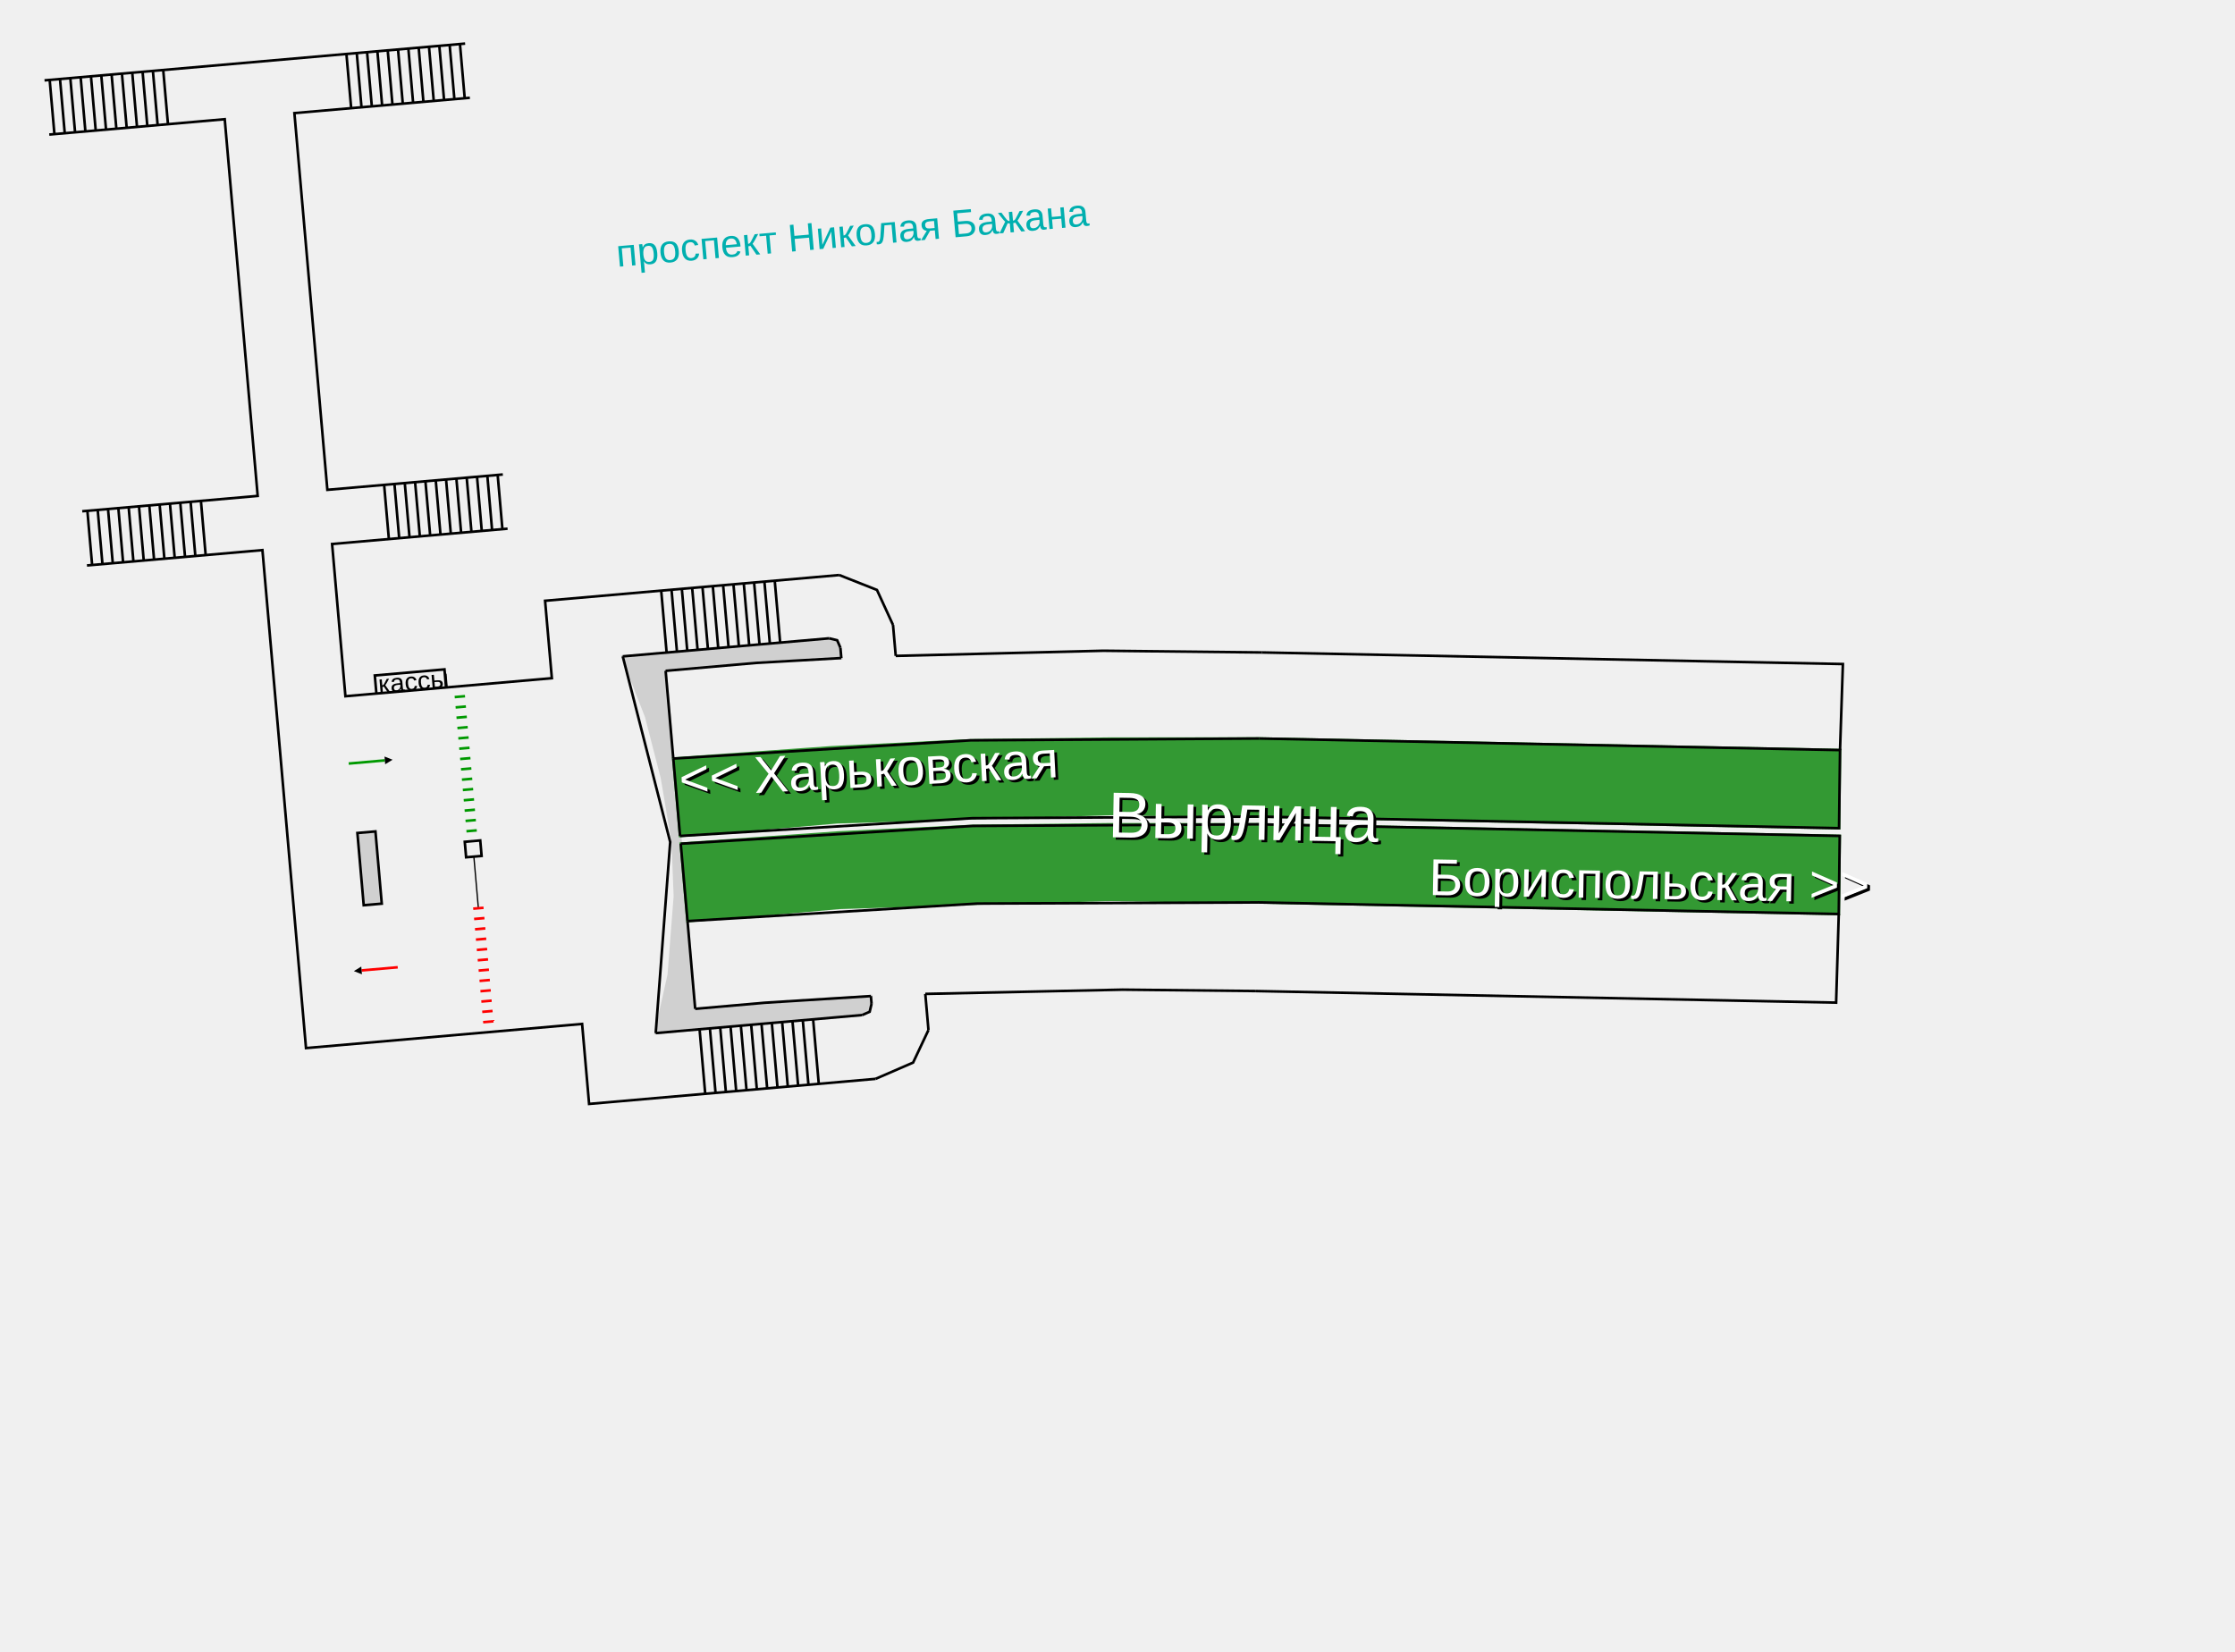
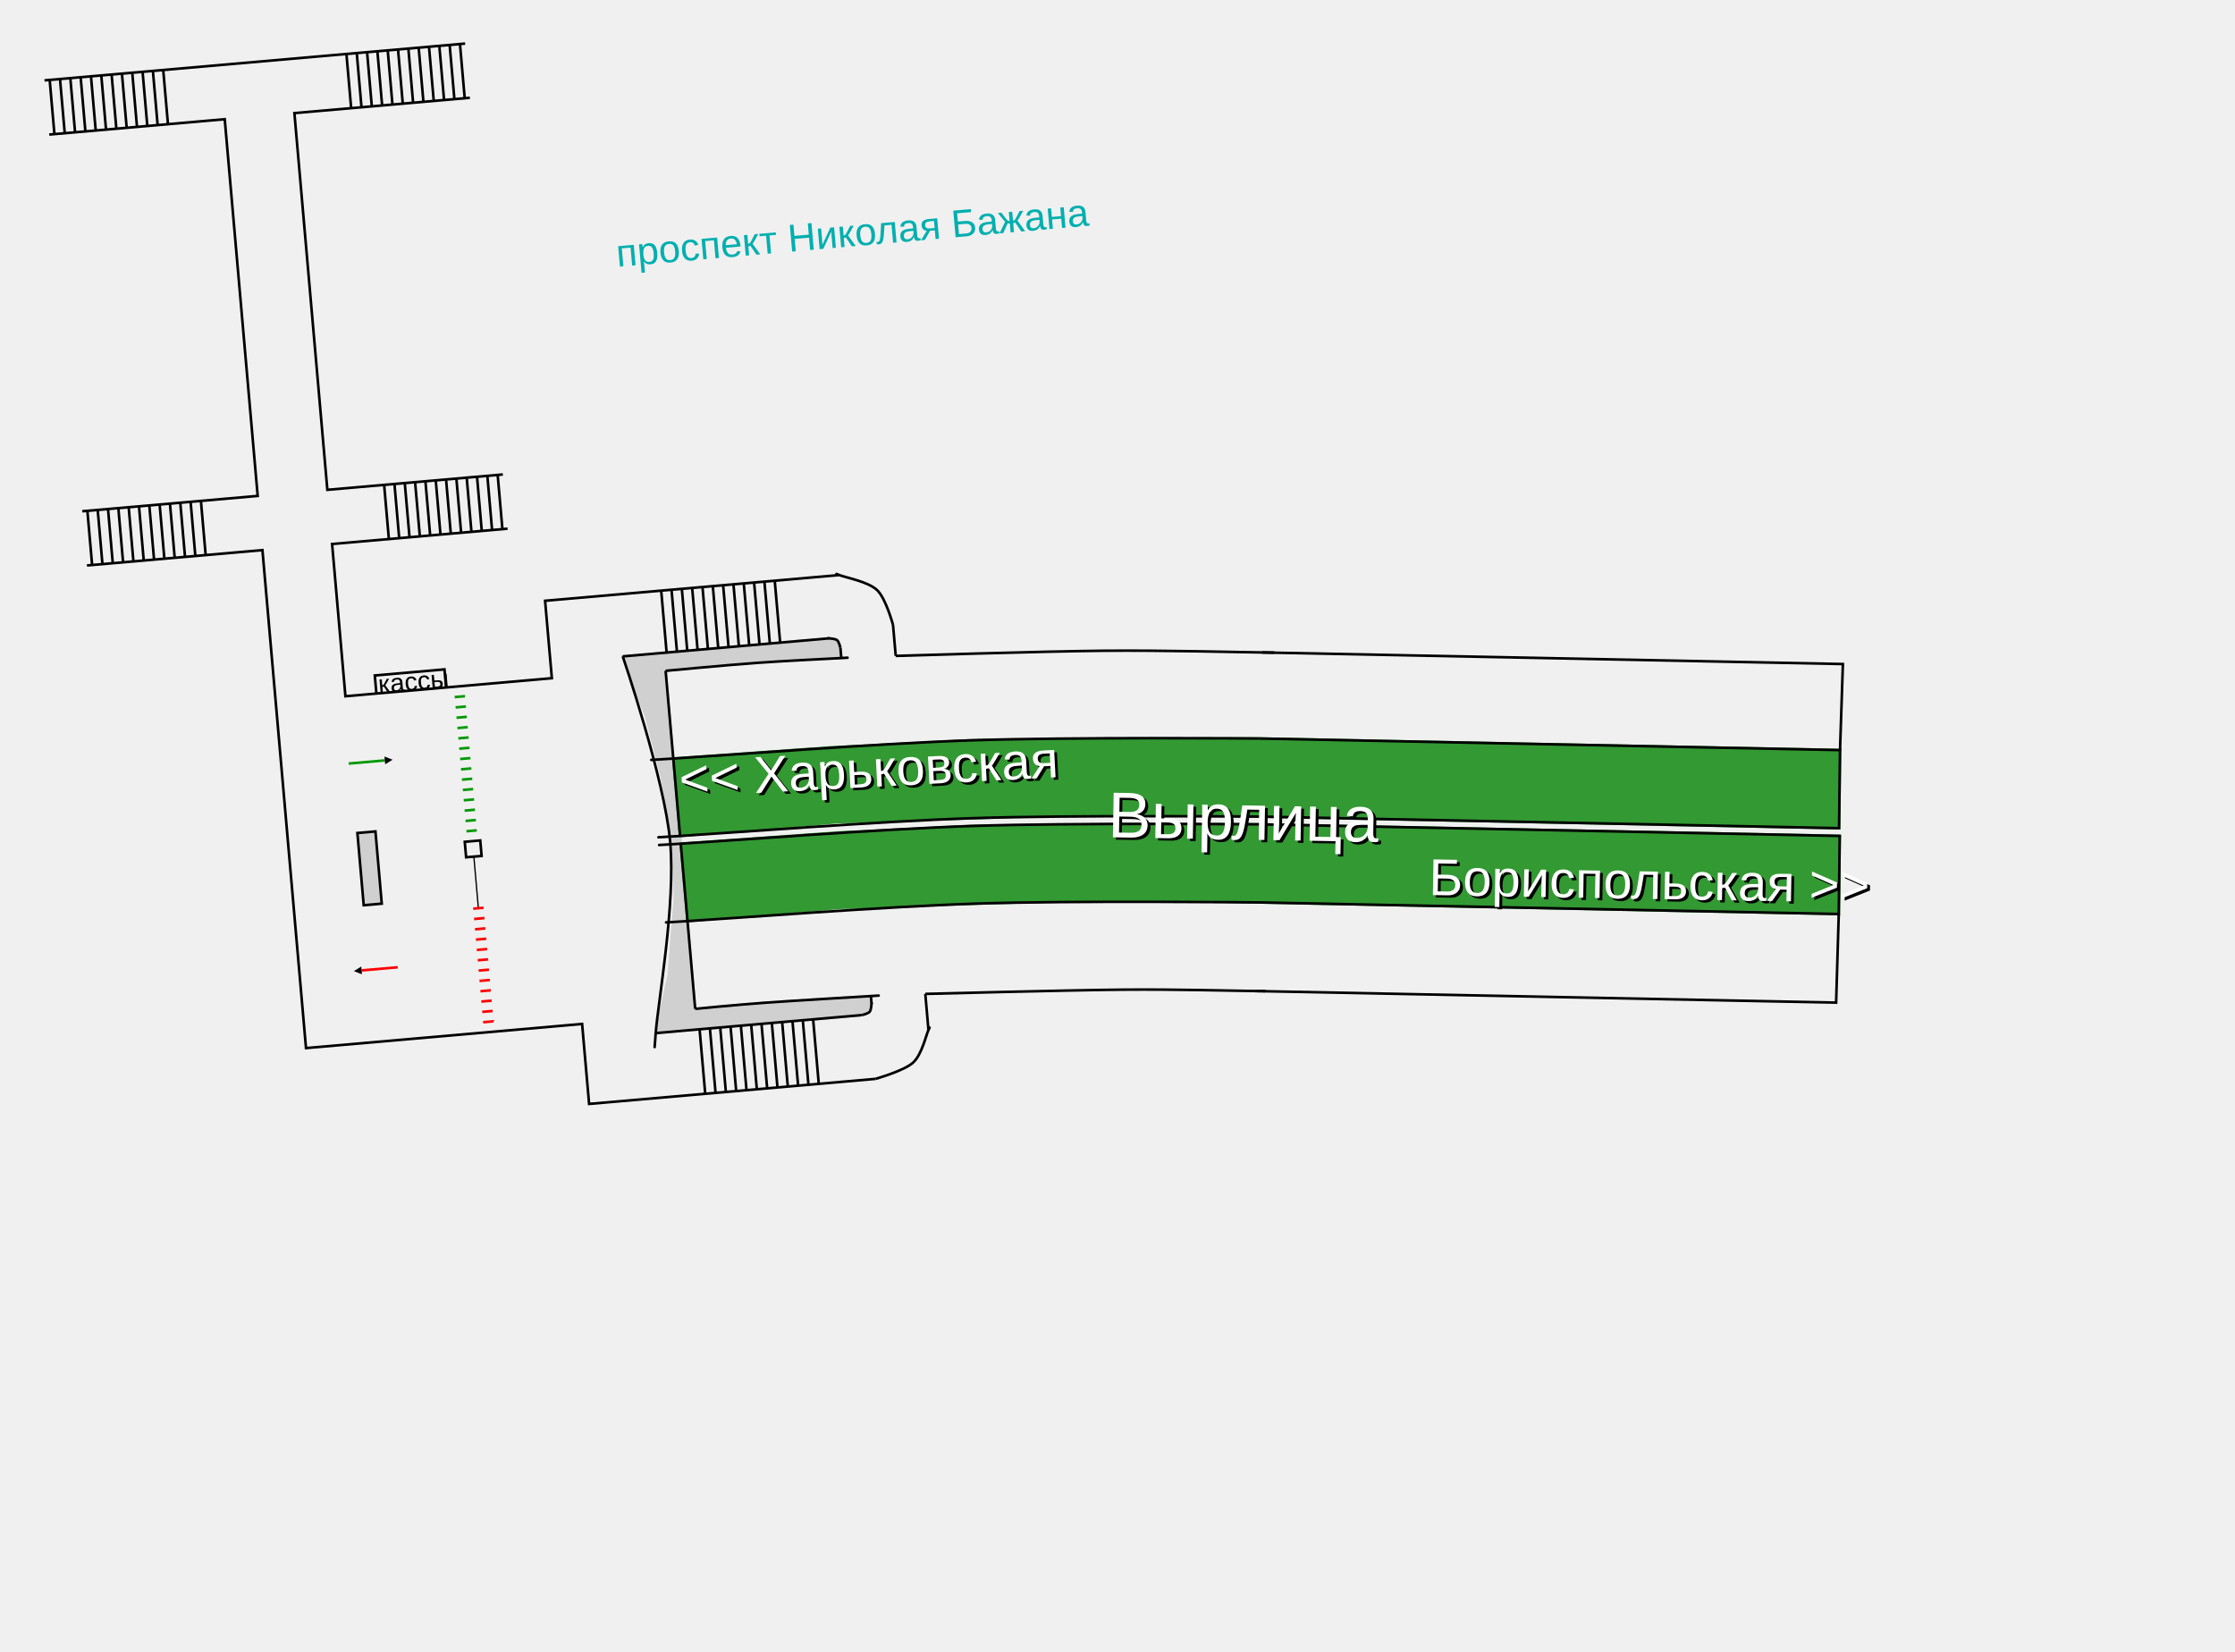
<svg xmlns="http://www.w3.org/2000/svg" baseProfile="full" height="100%" version="1.1" width="100%">
  <defs>
    <marker id="id58" markerHeight="3" markerUnits="strokeWidth" markerWidth="4" orient="auto" refX="0" refY="5" viewBox="0,0,10,10">
      <path d="M 0 0 L 10 5 L 0 10 z" />
    </marker>
  </defs>
  <g transform="scale(0.5) rotate(-5.0,370,220)">
    <rect fill="none" height="440" stroke="none" width="740" x="0" y="0" />
    <polygon fill="#D0D0D0" points="249,290 245,266 238,242 318,242 321,244 322,250 289,248 254,249 254,380 285,380 322,381 321,386 318,388 238,388 245,366 250,336 251,315" stroke="#D0D0D0" stroke-width="1" />
    <polygon fill="#339933" points="703,319 700,349 477,325 420,319 367,316 315,313 254,313 254,283 315,284 369,286 422,290 480,295" stroke="#339933" stroke-width="1" />
    <polygon fill="#339933" points="697,382 474,358 417,352 366,349 313,346 254,346 254,316 315,317 367,319 420,323 477,328 700,352" stroke="#339933" stroke-width="1" />
-     <polyline fill="none" points="254,346 366,349 474,358" stroke="#000000" stroke-width="1" />
-     <polyline fill="none" points="254,316 367,319 477,328" stroke="#000000" stroke-width="1" />
-     <polyline fill="none" points="254,313 367,316 477,325" stroke="#000000" stroke-width="1" />
-     <polyline fill="none" points="254,283 369,286 480,295" stroke="#000000" stroke-width="1" />
+     <path d="M254,346 C254,346 235.333,345.5 254,346 C272.667,346.5 329.333,347.0 366,349 C402.667,351.0 474,358 474,358 " fill="none" stroke="#000000" stroke-width="1" />
+     <path d="M254,316 C254,316 235.167,315.5 254,316 C272.833,316.5 329.833,317.0 367,319 C404.167,321.0 477,328 477,328 " fill="none" stroke="#000000" stroke-width="1" />
+     <path d="M254,313 C254,313 235.167,312.5 254,313 C272.833,313.5 329.833,314.0 367,316 C404.167,318.0 477,325 477,325 " fill="none" stroke="#000000" stroke-width="1" />
+     <path d="M254,283 C254,283 234.833,282.5 254,283 C273.167,283.5 331.333,284.0 369,286 C406.667,288.0 480,295 480,295 " fill="none" stroke="#000000" stroke-width="1" />
    <polyline fill="none" points="254,283 254,313" stroke="#000000" stroke-width="1" />
    <polyline fill="none" points="254,316 254,346" stroke="#000000" stroke-width="1" />
    <polyline fill="none" points="480,295 703,319 700,349 477,325" stroke="#000000" stroke-width="1" />
    <polyline fill="none" points="477,328 700,352 697,382 474,358" stroke="#000000" stroke-width="1" />
    <polyline fill="none" points="703,319 707,286 484,262" stroke="#000000" stroke-width="1" />
-     <polyline fill="none" points="484,262 423,256 343,251" stroke="#000000" stroke-width="1" />
-     <polyline fill="none" points="322,250 289,249 254,249" stroke="#000000" stroke-width="1" />
+     <path d="M484,262 C484,262 494.167,263.0 484,262 C473.833,261.0 446.5,257.833 423,256 C399.5,254.167 343,251 343,251 " fill="none" stroke="#000000" stroke-width="1" />
+     <path d="M322,250 C322,250 327.5,250.167 322,250 C316.5,249.833 300.333,249.167 289,249 C277.667,248.833 254,249 254,249 " fill="none" stroke="#000000" stroke-width="1" />
    <polyline fill="none" points="254,249 254,283" stroke="#000000" stroke-width="1" />
    <polyline fill="none" points="697,382 693,416 470,392" stroke="#000000" stroke-width="1" />
-     <polyline fill="none" points="470,392 419,387 343,382" stroke="#000000" stroke-width="1" />
-     <polyline fill="none" points="322,381 281,380 254,380" stroke="#000000" stroke-width="1" />
+     <path d="M470,392 C470,392 478.5,392.833 470,392 C461.5,391.167 440.167,388.667 419,387 C397.833,385.333 343,382 343,382 " fill="none" stroke="#000000" stroke-width="1" />
+     <path d="M322,381 C322,381 328.833,381.167 322,381 C315.167,380.833 292.333,380.167 281,380 C269.667,379.833 254,380 254,380 " fill="none" stroke="#000000" stroke-width="1" />
    <text fill="#000000" font-family="Arial" font-size="20" stroke="none" transform="rotate(2.0,257,279)" x="257" y="299.0">&lt;&lt; Харьковская</text>
    <text fill="#000000" font-family="Arial" font-size="20" stroke="none" transform="rotate(6.0,543,342)" x="543" y="362.0">Бориспольская &gt;&gt;</text>
    <text fill="#000000" font-family="Arial" font-size="25" stroke="none" transform="rotate(6.0,422,304)" x="422" y="329.0">Вырлица</text>
    <text fill="#FFFFFF" font-family="Arial" font-size="20" stroke="none" transform="rotate(2.0,256,278)" x="256" y="298.0">&lt;&lt; Харьковская</text>
    <text fill="#FFFFFF" font-family="Arial" font-size="20" stroke="none" transform="rotate(6.0,542,341)" x="542" y="361.0">Бориспольская &gt;&gt;</text>
    <text fill="#FFFFFF" font-family="Arial" font-size="25" stroke="none" transform="rotate(6.0,421,303)" x="421" y="328.0">Вырлица</text>
    <polyline fill="none" points="254,346 254,380" stroke="#000000" stroke-width="1" />
    <polyline fill="none" points="343,382 343,396" stroke="#000000" stroke-width="1" />
    <polyline fill="none" points="322,381 322,384" stroke="#000000" stroke-width="1" />
    <line stroke="#000000" stroke-width="1" x1="255" x2="255" y1="388" y2="413" />
    <line stroke="#000000" stroke-width="1" x1="259" x2="259" y1="388" y2="413" />
    <line stroke="#000000" stroke-width="1" x1="263" x2="263" y1="388" y2="413" />
    <line stroke="#000000" stroke-width="1" x1="267" x2="267" y1="388" y2="413" />
    <line stroke="#000000" stroke-width="1" x1="271" x2="271" y1="388" y2="413" />
    <line stroke="#000000" stroke-width="1" x1="275" x2="275" y1="388" y2="413" />
    <line stroke="#000000" stroke-width="1" x1="279" x2="279" y1="388" y2="413" />
    <line stroke="#000000" stroke-width="1" x1="283" x2="283" y1="388" y2="413" />
    <line stroke="#000000" stroke-width="1" x1="287" x2="287" y1="388" y2="413" />
    <line stroke="#000000" stroke-width="1" x1="291" x2="291" y1="388" y2="413" />
    <line stroke="#000000" stroke-width="1" x1="295" x2="295" y1="388" y2="413" />
    <line stroke="#000000" stroke-width="1" x1="299" x2="299" y1="388" y2="413" />
-     <polyline fill="none" points="343,396 336,408 321,413" stroke="#000000" stroke-width="1" />
-     <polyline fill="none" points="322,384 321,387 318,388" stroke="#000000" stroke-width="1" />
-     <polyline fill="none" points="324,218 338,225 343,239" stroke="#000000" stroke-width="1" />
-     <polyline fill="none" points="318,242 321,243 322,246" stroke="#000000" stroke-width="1" />
+     <path d="M343,396 C343,396 344.167,394.0 343,396 C341.833,398.0 339.667,405.167 336,408 C332.333,410.833 321,413 321,413 " fill="none" stroke="#000000" stroke-width="1" />
+     <path d="M322,384 C322,384 322.167,383.5 322,384 C321.833,384.5 321.667,386.333 321,387 C320.333,387.667 318,388 318,388 " fill="none" stroke="#000000" stroke-width="1" />
+     <path d="M324,218 C324,218 321.667,216.833 324,218 C326.333,219.167 334.833,221.5 338,225 C341.167,228.5 343,239 343,239 " fill="none" stroke="#000000" stroke-width="1" />
+     <path d="M318,242 C318,242 317.5,241.833 318,242 C318.5,242.167 320.333,242.333 321,243 C321.667,243.667 322,246 322,246 " fill="none" stroke="#000000" stroke-width="1" />
    <polyline fill="none" points="322,250 322,246" stroke="#000000" stroke-width="1" />
    <polyline fill="none" points="318,242 238,242" stroke="#000000" stroke-width="1" />
-     <polyline fill="none" points="238,388 250,315 238,242" stroke="#000000" stroke-width="1" />
+     <path d="M238,388 C238,388 236.0,400.167 238,388 C240.0,375.833 250,339.333 250,315 C250,290.667 238,242 238,242 " fill="none" stroke="#000000" stroke-width="1" />
    <polyline fill="none" points="238,388 318,388" stroke="#000000" stroke-width="1" />
    <polyline fill="none" points="343,251 343,239" stroke="#000000" stroke-width="1" />
    <line stroke="#000000" stroke-width="1" x1="255" x2="255" y1="218" y2="242" />
    <line stroke="#000000" stroke-width="1" x1="259" x2="259" y1="218" y2="242" />
    <line stroke="#000000" stroke-width="1" x1="263" x2="263" y1="218" y2="242" />
    <line stroke="#000000" stroke-width="1" x1="267" x2="267" y1="218" y2="242" />
    <line stroke="#000000" stroke-width="1" x1="271" x2="271" y1="218" y2="242" />
    <line stroke="#000000" stroke-width="1" x1="275" x2="275" y1="218" y2="242" />
    <line stroke="#000000" stroke-width="1" x1="279" x2="279" y1="218" y2="242" />
    <line stroke="#000000" stroke-width="1" x1="283" x2="283" y1="218" y2="242" />
    <line stroke="#000000" stroke-width="1" x1="287" x2="287" y1="218" y2="242" />
    <line stroke="#000000" stroke-width="1" x1="291" x2="291" y1="218" y2="242" />
    <line stroke="#000000" stroke-width="1" x1="295" x2="295" y1="218" y2="242" />
    <line stroke="#000000" stroke-width="1" x1="299" x2="299" y1="218" y2="242" />
    <polyline fill="none" points="35,1 198,1" stroke="#000000" stroke-width="1" />
    <polyline fill="none" points="198,189 130,189 130,248 210,248 210,218 324,218" stroke="#000000" stroke-width="1" />
    <polyline fill="none" points="321,413 210,413 210,382 103,382 103,189 35,189" stroke="#000000" stroke-width="1" />
    <polyline fill="none" points="35,168 103,168 103,22 35,22" stroke="#000000" stroke-width="1" />
    <polyline fill="none" points="198,22 130,22 130,168 198,168" stroke="#000000" stroke-width="1" />
    <line stroke="#000000" stroke-width="1" x1="37" x2="37" y1="22" y2="1" />
    <line stroke="#000000" stroke-width="1" x1="41" x2="41" y1="22" y2="1" />
    <line stroke="#000000" stroke-width="1" x1="45" x2="45" y1="22" y2="1" />
    <line stroke="#000000" stroke-width="1" x1="49" x2="49" y1="22" y2="1" />
    <line stroke="#000000" stroke-width="1" x1="53" x2="53" y1="22" y2="1" />
    <line stroke="#000000" stroke-width="1" x1="57" x2="57" y1="22" y2="1" />
    <line stroke="#000000" stroke-width="1" x1="61" x2="61" y1="22" y2="1" />
    <line stroke="#000000" stroke-width="1" x1="65" x2="65" y1="22" y2="1" />
    <line stroke="#000000" stroke-width="1" x1="69" x2="69" y1="22" y2="1" />
    <line stroke="#000000" stroke-width="1" x1="73" x2="73" y1="22" y2="1" />
    <line stroke="#000000" stroke-width="1" x1="77" x2="77" y1="22" y2="1" />
    <line stroke="#000000" stroke-width="1" x1="81" x2="81" y1="22" y2="1" />
    <line stroke="#000000" stroke-width="1" x1="196" x2="196" y1="22" y2="1" />
    <line stroke="#000000" stroke-width="1" x1="192" x2="192" y1="22" y2="1" />
    <line stroke="#000000" stroke-width="1" x1="188" x2="188" y1="22" y2="1" />
    <line stroke="#000000" stroke-width="1" x1="184" x2="184" y1="22" y2="1" />
    <line stroke="#000000" stroke-width="1" x1="180" x2="180" y1="22" y2="1" />
    <line stroke="#000000" stroke-width="1" x1="176" x2="176" y1="22" y2="1" />
    <line stroke="#000000" stroke-width="1" x1="172" x2="172" y1="22" y2="1" />
    <line stroke="#000000" stroke-width="1" x1="168" x2="168" y1="22" y2="1" />
    <line stroke="#000000" stroke-width="1" x1="164" x2="164" y1="22" y2="1" />
    <line stroke="#000000" stroke-width="1" x1="160" x2="160" y1="22" y2="1" />
    <line stroke="#000000" stroke-width="1" x1="156" x2="156" y1="22" y2="1" />
    <line stroke="#000000" stroke-width="1" x1="152" x2="152" y1="22" y2="1" />
    <line stroke="#000000" stroke-width="1" x1="196" x2="196" y1="189" y2="168" />
    <line stroke="#000000" stroke-width="1" x1="192" x2="192" y1="189" y2="168" />
    <line stroke="#000000" stroke-width="1" x1="188" x2="188" y1="189" y2="168" />
    <line stroke="#000000" stroke-width="1" x1="184" x2="184" y1="189" y2="168" />
    <line stroke="#000000" stroke-width="1" x1="180" x2="180" y1="189" y2="168" />
    <line stroke="#000000" stroke-width="1" x1="176" x2="176" y1="189" y2="168" />
    <line stroke="#000000" stroke-width="1" x1="172" x2="172" y1="189" y2="168" />
    <line stroke="#000000" stroke-width="1" x1="168" x2="168" y1="189" y2="168" />
    <line stroke="#000000" stroke-width="1" x1="164" x2="164" y1="189" y2="168" />
    <line stroke="#000000" stroke-width="1" x1="160" x2="160" y1="189" y2="168" />
    <line stroke="#000000" stroke-width="1" x1="156" x2="156" y1="189" y2="168" />
    <line stroke="#000000" stroke-width="1" x1="152" x2="152" y1="189" y2="168" />
    <line stroke="#000000" stroke-width="1" x1="37" x2="37" y1="189" y2="168" />
    <line stroke="#000000" stroke-width="1" x1="41" x2="41" y1="189" y2="168" />
    <line stroke="#000000" stroke-width="1" x1="45" x2="45" y1="189" y2="168" />
    <line stroke="#000000" stroke-width="1" x1="49" x2="49" y1="189" y2="168" />
    <line stroke="#000000" stroke-width="1" x1="53" x2="53" y1="189" y2="168" />
    <line stroke="#000000" stroke-width="1" x1="57" x2="57" y1="189" y2="168" />
    <line stroke="#000000" stroke-width="1" x1="61" x2="61" y1="189" y2="168" />
    <line stroke="#000000" stroke-width="1" x1="65" x2="65" y1="189" y2="168" />
    <line stroke="#000000" stroke-width="1" x1="69" x2="69" y1="189" y2="168" />
    <line stroke="#000000" stroke-width="1" x1="73" x2="73" y1="189" y2="168" />
    <line stroke="#000000" stroke-width="1" x1="77" x2="77" y1="189" y2="168" />
    <line stroke="#000000" stroke-width="1" x1="81" x2="81" y1="189" y2="168" />
    <polygon fill="#D0D0D0" points="137,301 130,301 130,329 137,329" stroke="#000000" stroke-width="1" />
    <polyline fill="none" points="142,248 142,241 169,241 169,248" stroke="#000000" stroke-width="1" />
    <text fill="#000000" font-family="Arial" font-size="10" stroke="none" x="143" y="248.0">кассы</text>
    <polygon fill="none" points="177,308 171,308 171,314 177,314" stroke="#000000" stroke-width="1" />
    <polyline fill="none" points="174,314 174,334" stroke="#000000" stroke-width="0.5" />
    <line stroke="#009900" stroke-width="1" x1="176" x2="172" y1="304" y2="304" />
    <line stroke="#009900" stroke-width="1" x1="176" x2="172" y1="300" y2="300" />
    <line stroke="#009900" stroke-width="1" x1="176" x2="172" y1="296" y2="296" />
    <line stroke="#009900" stroke-width="1" x1="176" x2="172" y1="292" y2="292" />
    <line stroke="#009900" stroke-width="1" x1="176" x2="172" y1="288" y2="288" />
    <line stroke="#009900" stroke-width="1" x1="176" x2="172" y1="284" y2="284" />
    <line stroke="#009900" stroke-width="1" x1="176" x2="172" y1="280" y2="280" />
    <line stroke="#009900" stroke-width="1" x1="176" x2="172" y1="276" y2="276" />
    <line stroke="#009900" stroke-width="1" x1="176" x2="172" y1="272" y2="272" />
    <line stroke="#009900" stroke-width="1" x1="176" x2="172" y1="268" y2="268" />
    <line stroke="#009900" stroke-width="1" x1="176" x2="172" y1="264" y2="264" />
    <line stroke="#009900" stroke-width="1" x1="176" x2="172" y1="260" y2="260" />
    <line stroke="#009900" stroke-width="1" x1="176" x2="172" y1="256" y2="256" />
    <line stroke="#009900" stroke-width="1" x1="176" x2="172" y1="252" y2="252" />
    <line stroke="#FF0000" stroke-width="1" x1="172" x2="176" y1="378" y2="378" />
    <line stroke="#FF0000" stroke-width="1" x1="172" x2="176" y1="374" y2="374" />
    <line stroke="#FF0000" stroke-width="1" x1="172" x2="176" y1="370" y2="370" />
    <line stroke="#FF0000" stroke-width="1" x1="172" x2="176" y1="366" y2="366" />
    <line stroke="#FF0000" stroke-width="1" x1="172" x2="176" y1="362" y2="362" />
    <line stroke="#FF0000" stroke-width="1" x1="172" x2="176" y1="358" y2="358" />
    <line stroke="#FF0000" stroke-width="1" x1="172" x2="176" y1="354" y2="354" />
    <line stroke="#FF0000" stroke-width="1" x1="172" x2="176" y1="350" y2="350" />
    <line stroke="#FF0000" stroke-width="1" x1="172" x2="176" y1="346" y2="346" />
    <line stroke="#FF0000" stroke-width="1" x1="172" x2="176" y1="342" y2="342" />
    <line stroke="#FF0000" stroke-width="1" x1="172" x2="176" y1="338" y2="338" />
    <line stroke="#FF0000" stroke-width="1" x1="172" x2="176" y1="334" y2="334" />
    <polyline fill="none" marker-end="url(#id58)" points="141,354 127,354" stroke="#FF0000" stroke-width="1" />
    <polyline fill="none" marker-end="url(#id58)" points="129,274 143,274" stroke="#009900" stroke-width="1" />
    <text fill="#00AFAF" font-family="Arial" font-size="15" stroke="none" x="249" y="92.0">проспект Николая Бажана</text>
  </g>
</svg>
